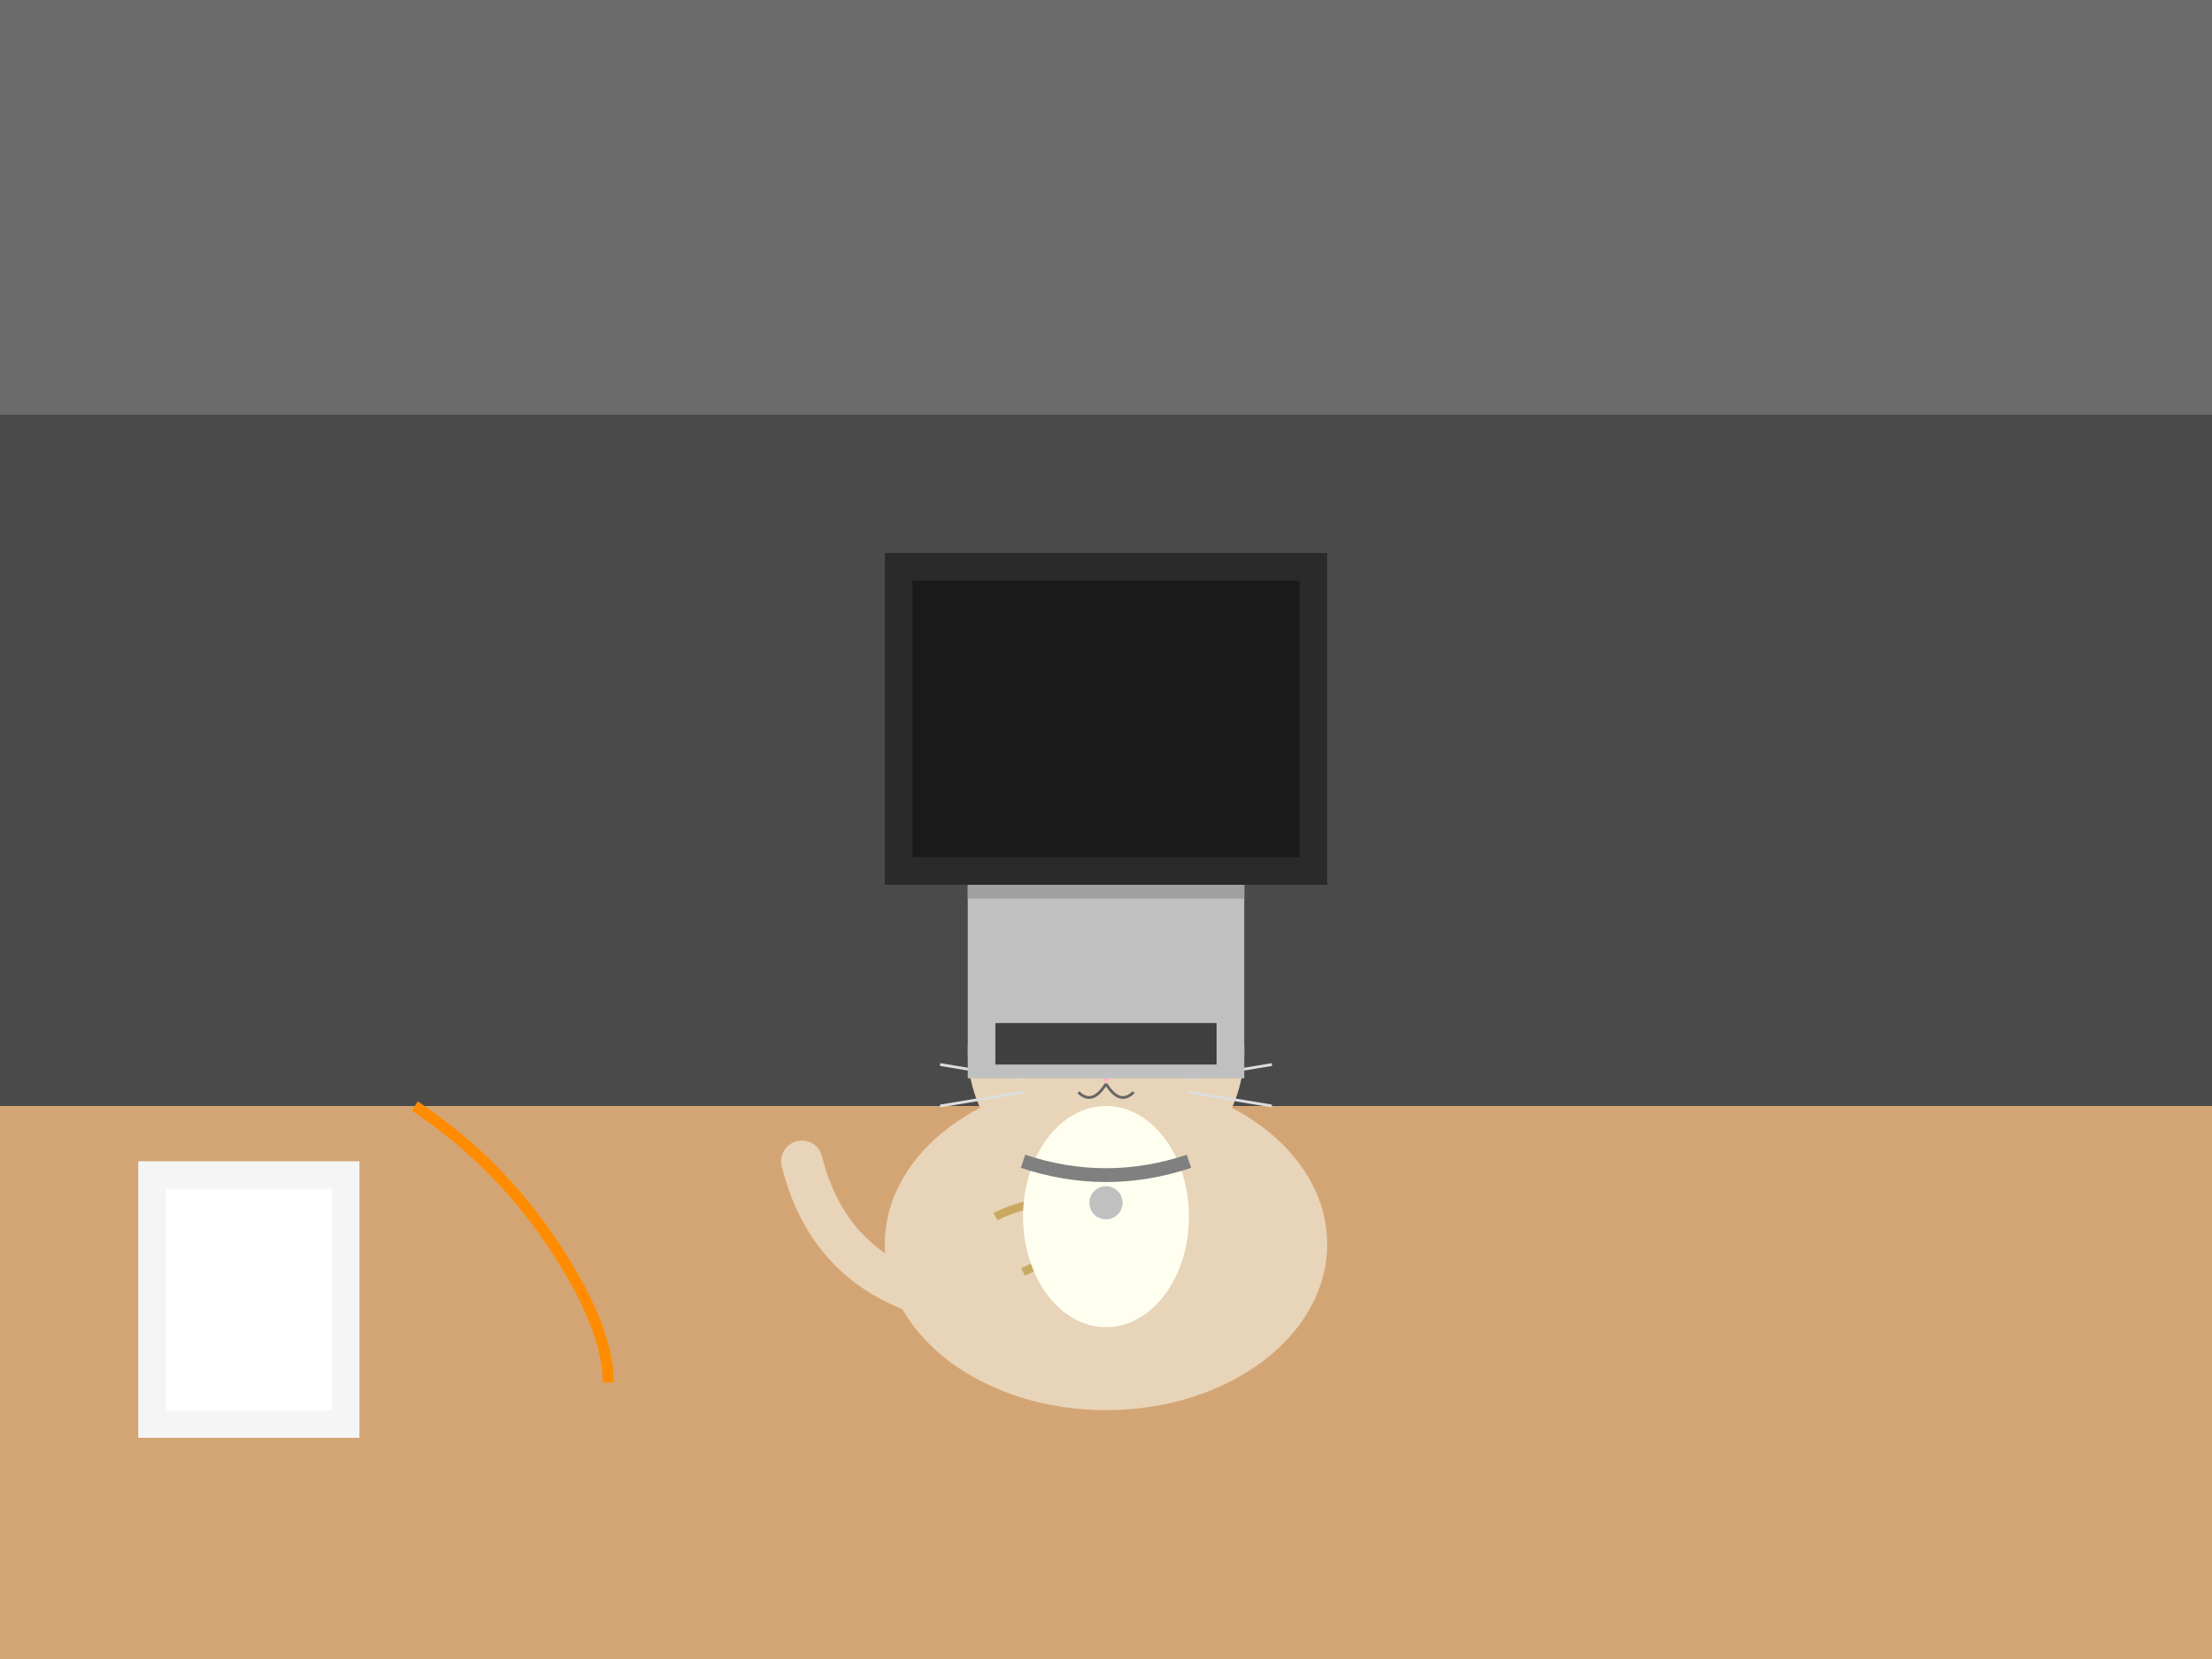
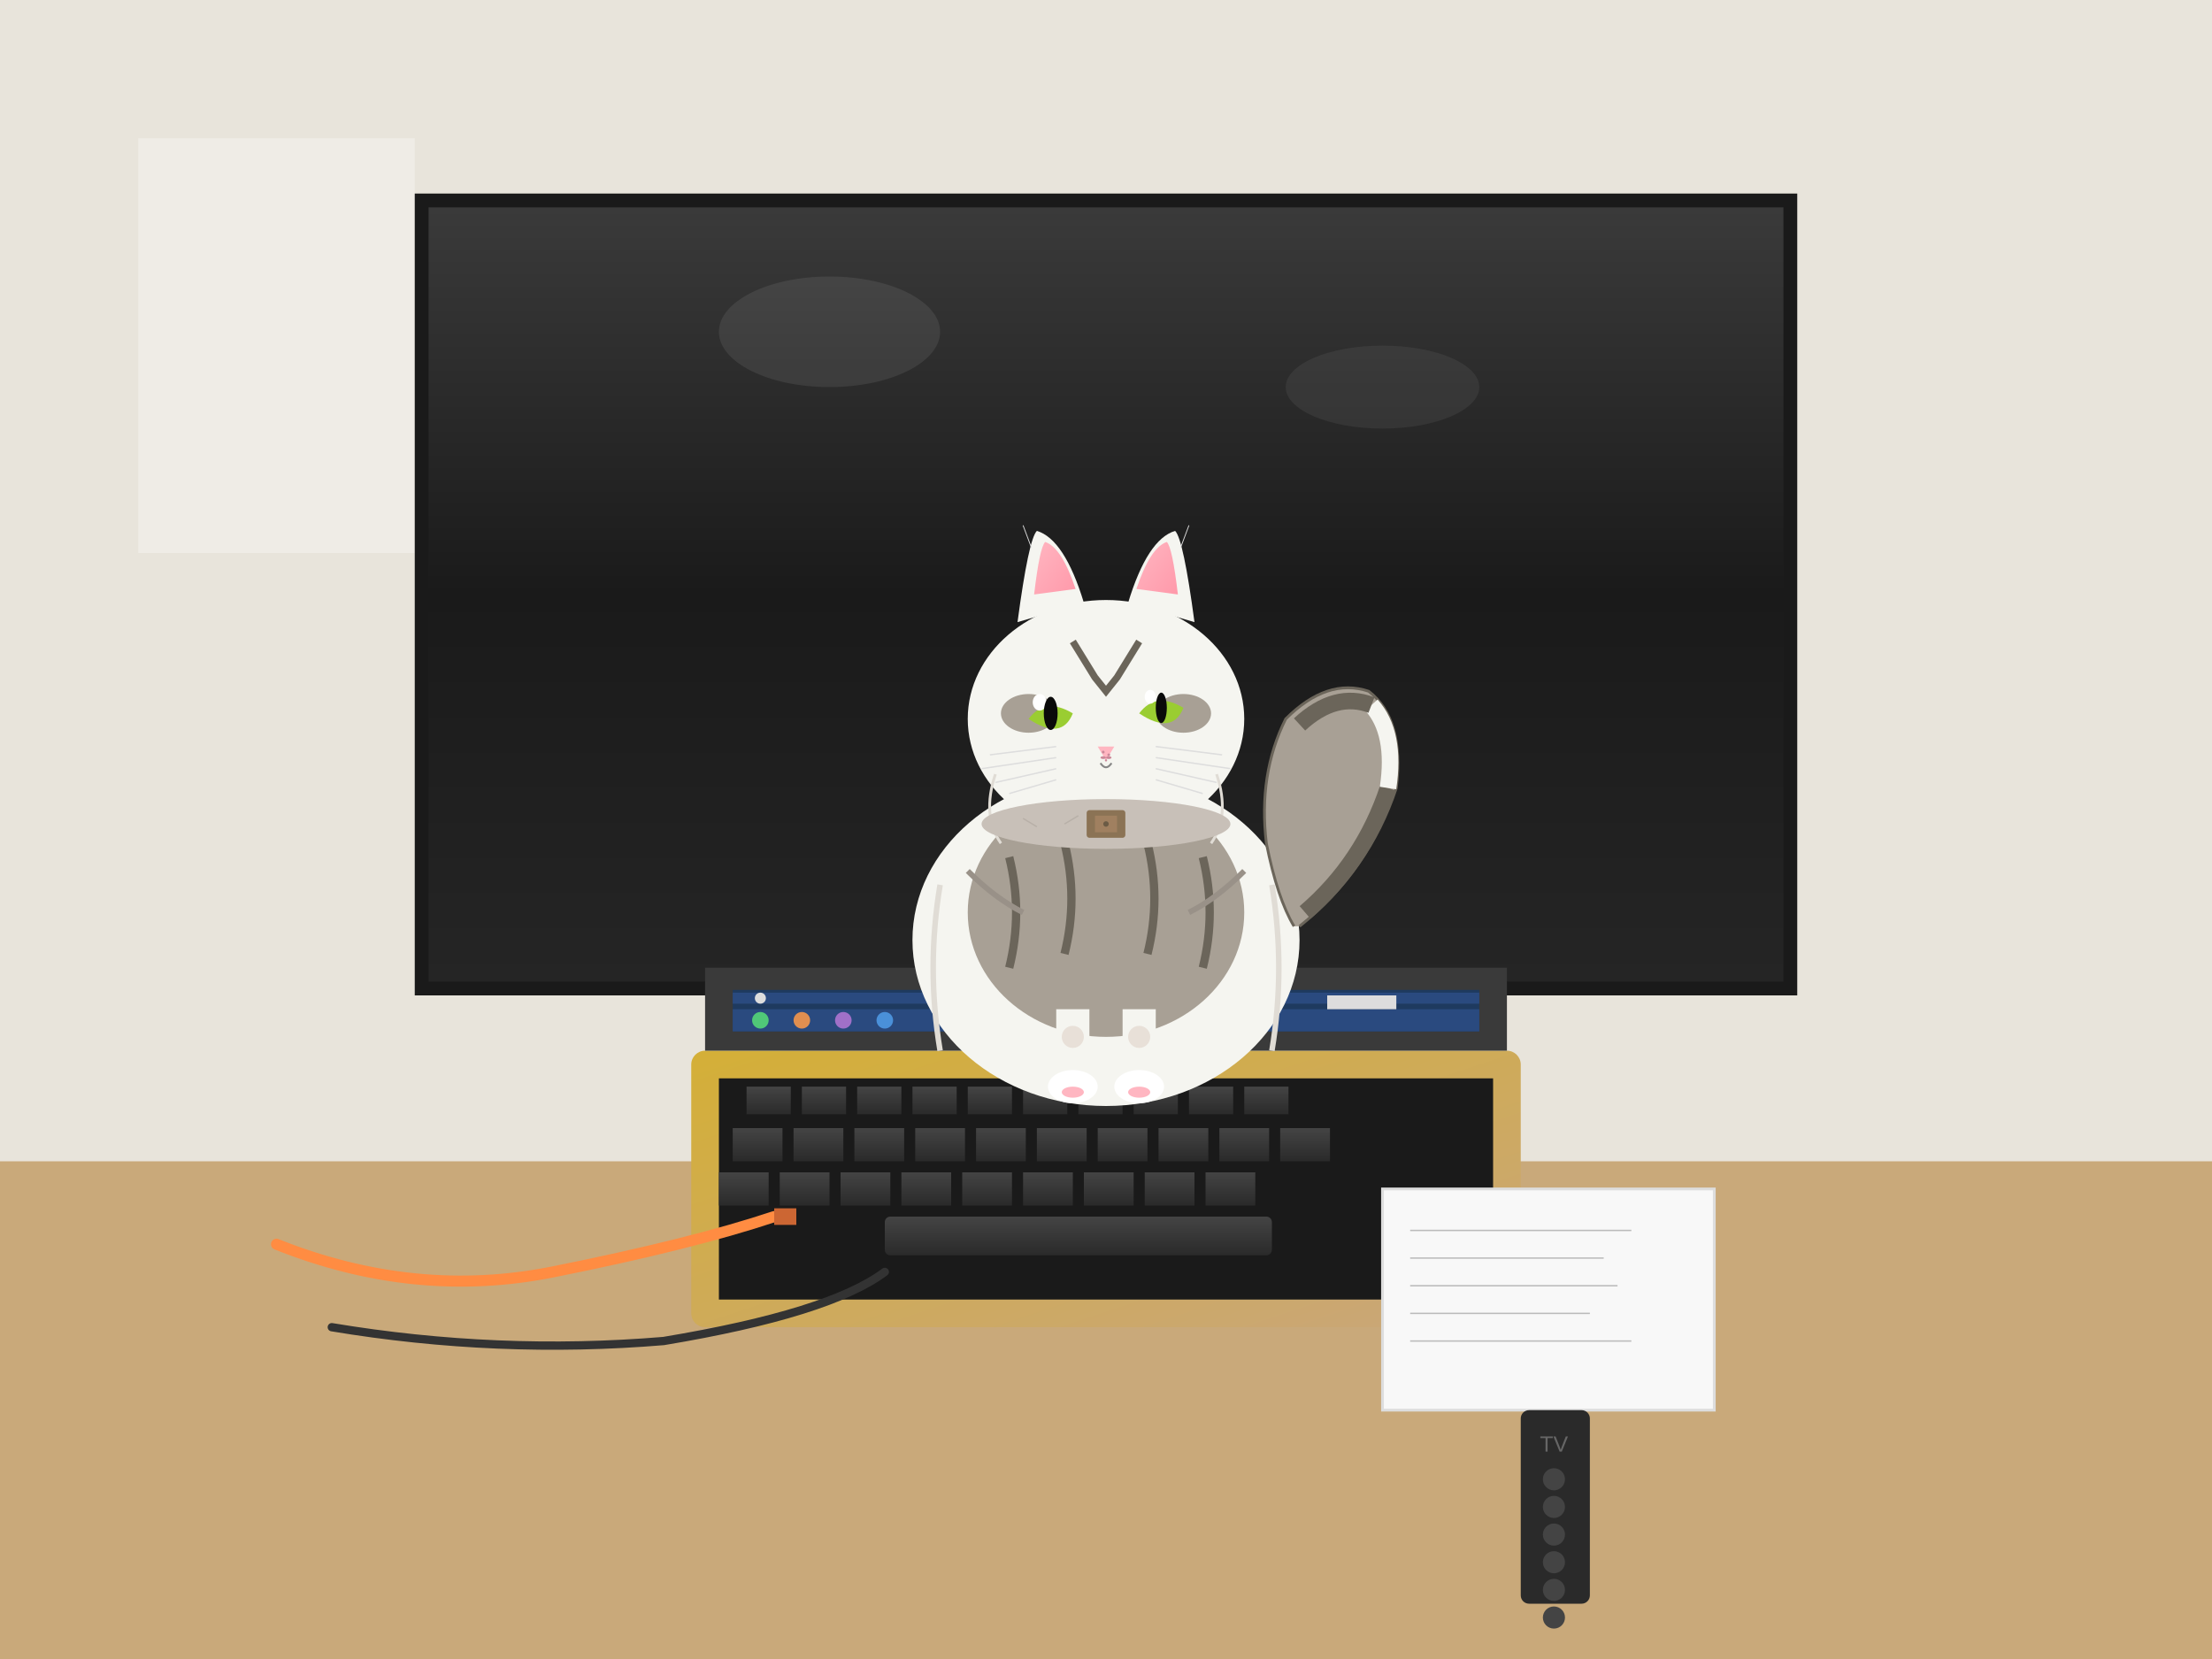
- <svg xmlns="http://www.w3.org/2000/svg" width="800" height="600">
-   <rect width="800" height="600" fill="#4a4a4a" />
-   <rect x="0" y="0" width="800" height="150" fill="#6b6b6b" />
-   <rect x="0" y="400" width="800" height="200" fill="#d4a574" />
-   <rect x="50" y="420" width="80" height="100" fill="#f5f5f5" />
-   <rect x="60" y="430" width="60" height="80" fill="#ffffff" />
-   <path d="M150,400 Q180,420 200,450 T220,500" stroke="#ff8c00" stroke-width="4" fill="none" />
-   <ellipse cx="400" cy="450" rx="80" ry="60" fill="#e8d4b8" />
-   <path d="M360,440 Q380,430 400,440" stroke="#c9a961" stroke-width="3" fill="none" />
-   <path d="M370,460 Q390,450 410,460" stroke="#c9a961" stroke-width="3" fill="none" />
-   <circle cx="400" cy="380" r="50" fill="#e8d4b8" />
-   <path d="M380,360 Q400,350 420,360" stroke="#c9a961" stroke-width="2" fill="none" />
-   <ellipse cx="400" cy="440" rx="30" ry="40" fill="#fffff0" />
-   <ellipse cx="385" cy="375" rx="6" ry="8" fill="#9acd32" />
-   <ellipse cx="415" cy="375" rx="6" ry="8" fill="#9acd32" />
-   <circle cx="385" cy="375" r="3" fill="#000" />
-   <circle cx="415" cy="375" r="3" fill="#000" />
-   <circle cx="383" cy="373" r="1.5" fill="#fff" />
-   <circle cx="413" cy="373" r="1.5" fill="#fff" />
-   <polygon points="360,340 370,310 390,335" fill="#e8d4b8" />
-   <polygon points="410,335 430,310 440,340" fill="#e8d4b8" />
-   <polygon points="365,335 372,320 385,333" fill="#ffb6c1" />
-   <polygon points="415,333 428,320 435,335" fill="#ffb6c1" />
-   <polygon points="395,385 405,385 400,392" fill="#ffb6c1" />
-   <path d="M400,392 Q395,400 390,395" stroke="#666" stroke-width="1" fill="none" />
-   <path d="M400,392 Q405,400 410,395" stroke="#666" stroke-width="1" fill="none" />
-   <line x1="370" y1="390" x2="340" y2="385" stroke="#ddd" stroke-width="1" />
-   <line x1="370" y1="395" x2="340" y2="400" stroke="#ddd" stroke-width="1" />
-   <line x1="430" y1="390" x2="460" y2="385" stroke="#ddd" stroke-width="1" />
-   <line x1="430" y1="395" x2="460" y2="400" stroke="#ddd" stroke-width="1" />
-   <path d="M370,420 Q400,430 430,420" stroke="#808080" stroke-width="5" fill="none" />
-   <circle cx="400" cy="435" r="6" fill="#c0c0c0" />
-   <rect x="350" y="320" width="100" height="70" fill="#c0c0c0" />
-   <rect x="350" y="320" width="100" height="5" fill="#a0a0a0" />
-   <rect x="360" y="370" width="80" height="15" fill="#404040" />
-   <rect x="320" y="200" width="160" height="120" fill="#2a2a2a" />
-   <rect x="330" y="210" width="140" height="100" fill="#1a1a1a" />
-   <path d="M340,470 Q300,460 290,420" stroke="#e8d4b8" stroke-width="15" fill="none" stroke-linecap="round" />
+ <svg xmlns="http://www.w3.org/2000/svg" width="800" height="600" viewBox="0 0 800 600">
+   <defs>
+     <linearGradient id="goldGradient" x1="0%" y1="0%" x2="100%" y2="100%">
+       <stop offset="0%" style="stop-color:#d4af37;stop-opacity:1" />
+       <stop offset="100%" style="stop-color:#c9a67b;stop-opacity:1" />
+     </linearGradient>
+     <linearGradient id="monitorGloss" x1="0%" y1="0%" x2="0%" y2="100%">
+       <stop offset="0%" style="stop-color:#3a3a3a;stop-opacity:1" />
+       <stop offset="50%" style="stop-color:#1a1a1a;stop-opacity:1" />
+       <stop offset="100%" style="stop-color:#252525;stop-opacity:1" />
+     </linearGradient>
+     <linearGradient id="earInner" x1="0%" y1="0%" x2="100%" y2="100%">
+       <stop offset="0%" style="stop-color:#ffb6c1;stop-opacity:1" />
+       <stop offset="100%" style="stop-color:#ff99aa;stop-opacity:1" />
+     </linearGradient>
+     <linearGradient id="keyBevel" x1="0%" y1="0%" x2="0%" y2="100%">
+       <stop offset="0%" style="stop-color:#444;stop-opacity:1" />
+       <stop offset="100%" style="stop-color:#2a2a2a;stop-opacity:1" />
+     </linearGradient>
+   </defs>
+   <rect width="800" height="600" fill="#e8e4db" />
+   <rect x="50" y="50" width="100" height="150" fill="rgba(255,255,255,0.3)" />
+   <rect x="150" y="70" width="500" height="290" fill="#1a1a1a" />
+   <rect x="155" y="75" width="490" height="280" fill="url(#monitorGloss)" />
+   <ellipse cx="300" cy="120" rx="40" ry="20" fill="rgba(255,255,255,0.08)" />
+   <ellipse cx="500" cy="140" rx="35" ry="15" fill="rgba(255,255,255,0.06)" />
+   <rect x="0" y="420" width="800" height="180" fill="#c9a97a" />
+   <rect x="250" y="380" width="300" height="100" fill="url(#goldGradient)" rx="5" />
+   <rect x="255" y="350" width="290" height="30" fill="#3a3a3a" />
+   <rect x="265" y="358" width="270" height="15" fill="#1e3a5f" />
+   <rect x="265" y="365" width="270" height="8" fill="#2a4a7f" />
+   <circle cx="275" cy="369" r="3" fill="#50c878" />
+   <circle cx="290" cy="369" r="3" fill="#e08e50" />
+   <circle cx="305" cy="369" r="3" fill="#a070c8" />
+   <circle cx="320" cy="369" r="3" fill="#4a90d9" />
+   <rect x="265" y="359" width="270" height="4" fill="#2a4a7f" />
+   <circle cx="275" cy="361" r="2" fill="#ddd" />
+   <rect x="480" y="360" width="25" height="5" fill="#ddd" />
+   <rect x="260" y="390" width="280" height="80" fill="#1a1a1a" />
+   <g>
+     <rect x="270" y="393" width="16" height="10" fill="url(#keyBevel)" />
+     <rect x="290" y="393" width="16" height="10" fill="url(#keyBevel)" />
+     <rect x="310" y="393" width="16" height="10" fill="url(#keyBevel)" />
+     <rect x="330" y="393" width="16" height="10" fill="url(#keyBevel)" />
+     <rect x="350" y="393" width="16" height="10" fill="url(#keyBevel)" />
+     <rect x="370" y="393" width="16" height="10" fill="url(#keyBevel)" />
+     <rect x="390" y="393" width="16" height="10" fill="url(#keyBevel)" />
+     <rect x="410" y="393" width="16" height="10" fill="url(#keyBevel)" />
+     <rect x="430" y="393" width="16" height="10" fill="url(#keyBevel)" />
+     <rect x="450" y="393" width="16" height="10" fill="url(#keyBevel)" />
+     <rect x="265" y="408" width="18" height="12" fill="url(#keyBevel)" />
+     <rect x="287" y="408" width="18" height="12" fill="url(#keyBevel)" />
+     <rect x="309" y="408" width="18" height="12" fill="url(#keyBevel)" />
+     <rect x="331" y="408" width="18" height="12" fill="url(#keyBevel)" />
+     <rect x="353" y="408" width="18" height="12" fill="url(#keyBevel)" />
+     <rect x="375" y="408" width="18" height="12" fill="url(#keyBevel)" />
+     <rect x="397" y="408" width="18" height="12" fill="url(#keyBevel)" />
+     <rect x="419" y="408" width="18" height="12" fill="url(#keyBevel)" />
+     <rect x="441" y="408" width="18" height="12" fill="url(#keyBevel)" />
+     <rect x="463" y="408" width="18" height="12" fill="url(#keyBevel)" />
+     <rect x="260" y="424" width="18" height="12" fill="url(#keyBevel)" />
+     <rect x="282" y="424" width="18" height="12" fill="url(#keyBevel)" />
+     <rect x="304" y="424" width="18" height="12" fill="url(#keyBevel)" />
+     <rect x="326" y="424" width="18" height="12" fill="url(#keyBevel)" />
+     <rect x="348" y="424" width="18" height="12" fill="url(#keyBevel)" />
+     <rect x="370" y="424" width="18" height="12" fill="url(#keyBevel)" />
+     <rect x="392" y="424" width="18" height="12" fill="url(#keyBevel)" />
+     <rect x="414" y="424" width="18" height="12" fill="url(#keyBevel)" />
+     <rect x="436" y="424" width="18" height="12" fill="url(#keyBevel)" />
+     <rect x="320" y="440" width="140" height="14" rx="2" fill="url(#keyBevel)" />
+   </g>
+   <ellipse cx="400" cy="340" rx="70" ry="60" fill="#f5f5f0" />
+   <path d="M 340 320 Q 335 350 340 380" stroke="#e0dcd5" stroke-width="2" fill="none" />
+   <path d="M 460 320 Q 465 350 460 380" stroke="#e0dcd5" stroke-width="2" fill="none" />
+   <ellipse cx="400" cy="330" rx="50" ry="45" fill="#a8a095" />
+   <path d="M 365 310 Q 370 330 365 350" stroke="#6b655a" stroke-width="3" fill="none" />
+   <path d="M 385 305 Q 390 325 385 345" stroke="#6b655a" stroke-width="3" fill="none" />
+   <path d="M 415 305 Q 420 325 415 345" stroke="#6b655a" stroke-width="3" fill="none" />
+   <path d="M 435 310 Q 440 330 435 350" stroke="#6b655a" stroke-width="3" fill="none" />
+   <path d="M 350 315 Q 360 325 370 330" stroke="#999188" stroke-width="2" fill="none" />
+   <path d="M 450 315 Q 440 325 430 330" stroke="#999188" stroke-width="2" fill="none" />
+   <ellipse cx="400" cy="260" rx="50" ry="43" fill="#f5f5f0" />
+   <path d="M 360 280 Q 355 295 362 305" stroke="#e0dcd5" stroke-width="1" fill="none" />
+   <path d="M 440 280 Q 445 295 438 305" stroke="#e0dcd5" stroke-width="1" fill="none" />
+   <path d="M 388 232 L 396 245 L 400 250 L 404 245 L 412 232" stroke="#6b655a" stroke-width="2.5" fill="none" />
+   <ellipse cx="372" cy="258" rx="10" ry="7" fill="#a8a095" />
+   <ellipse cx="428" cy="258" rx="10" ry="7" fill="#a8a095" />
+   <path d="M 368 225 Q 372 195 375 192 Q 385 195 392 218 Z" fill="#f5f5f0" />
+   <path d="M 374 215 Q 376 198 378 196 Q 384 198 389 213 Z" fill="url(#earInner)" />
+   <path d="M 432 225 Q 428 195 425 192 Q 415 195 408 218 Z" fill="#f5f5f0" />
+   <path d="M 426 215 Q 424 198 422 196 Q 416 198 411 213 Z" fill="url(#earInner)" />
+   <line x1="373" y1="198" x2="370" y2="190" stroke="#ddd" stroke-width="0.3" />
+   <line x1="427" y1="198" x2="430" y2="190" stroke="#ddd" stroke-width="0.3" />
+   <path d="M 372 260 Q 378 252 388 258 Q 384 268 372 260 Z" fill="#9acd32" />
+   <path d="M 412 258 Q 418 250 428 256 Q 424 266 412 258 Z" fill="#9acd32" />
+   <ellipse cx="376" cy="254" rx="2.5" ry="3" fill="#fff" />
+   <ellipse cx="416" cy="252" rx="2" ry="2.5" fill="#fff" />
+   <ellipse cx="380" cy="258" rx="2.5" ry="6" fill="#0a0a0a" />
+   <ellipse cx="420" cy="256" rx="2" ry="5.5" fill="#0a0a0a" />
+   <polygon points="397,270 403,270 400,275" fill="#ffb6c1" />
+   <circle cx="399" cy="272" r="0.5" fill="#cc8899" />
+   <circle cx="401" cy="273" r="0.5" fill="#cc8899" />
+   <circle cx="400" cy="275" r="0.4" fill="#cc8899" />
+   <ellipse cx="399" cy="274" rx="1" ry="0.5" fill="#cc8899" />
+   <ellipse cx="401" cy="274" rx="1" ry="0.5" fill="#cc8899" />
+   <path d="M 398 276 Q 400 279 402 276" stroke="#888" stroke-width="0.7" fill="none" />
+   <line x1="382" y1="270" x2="358" y2="273" stroke="#ddd" stroke-width="0.5" />
+   <line x1="382" y1="274" x2="355" y2="278" stroke="#ddd" stroke-width="0.5" />
+   <line x1="382" y1="278" x2="360" y2="283" stroke="#ddd" stroke-width="0.5" />
+   <line x1="382" y1="282" x2="365" y2="287" stroke="#ddd" stroke-width="0.5" />
+   <line x1="418" y1="270" x2="442" y2="273" stroke="#ddd" stroke-width="0.5" />
+   <line x1="418" y1="274" x2="445" y2="278" stroke="#ddd" stroke-width="0.5" />
+   <line x1="418" y1="278" x2="440" y2="283" stroke="#ddd" stroke-width="0.5" />
+   <line x1="418" y1="282" x2="435" y2="287" stroke="#ddd" stroke-width="0.5" />
+   <ellipse cx="400" cy="298" rx="45" ry="9" fill="#c8c0b8" />
+   <line x1="370" y1="296" x2="375" y2="299" stroke="#b8b0a8" stroke-width="0.5" />
+   <line x1="385" y1="298" x2="390" y2="295" stroke="#b8b0a8" stroke-width="0.5" />
+   <rect x="393" y="293" width="14" height="10" fill="#8b7355" rx="1" />
+   <rect x="396" y="295" width="8" height="6" fill="#a08060" />
+   <circle cx="400" cy="298" r="1" fill="#6b5b45" />
+   <rect x="382" y="365" width="12" height="32" fill="#f5f5f0" />
+   <rect x="406" y="365" width="12" height="32" fill="#f5f5f0" />
+   <circle cx="388" cy="375" r="4" fill="#e8e0d8" />
+   <circle cx="412" cy="375" r="4" fill="#e8e0d8" />
+   <ellipse cx="388" cy="393" rx="9" ry="6" fill="#fff" />
+   <ellipse cx="412" cy="393" rx="9" ry="6" fill="#fff" />
+   <ellipse cx="388" cy="395" rx="4" ry="2" fill="#ffb6c1" />
+   <ellipse cx="412" cy="395" rx="4" ry="2" fill="#ffb6c1" />
+   <path d="M 470 335 Q 495 315 505 285 Q 508 260 495 250 Q 480 245 465 260 Q 455 280 458 305 Q 462 325 468 335" fill="#a8a095" stroke="#6b655a" stroke-width="1" />
+   <path d="M 472 330 Q 493 312 502 285" stroke="#6b655a" stroke-width="6" fill="none" />
+   <path d="M 502 285 Q 505 265 496 255" stroke="#f5f5f0" stroke-width="6" fill="none" />
+   <path d="M 496 255 Q 483 250 470 262" stroke="#6b655a" stroke-width="6" fill="none" />
+   <path d="M 100 450 Q 150 470 200 460 Q 250 450 280 440" stroke="#ff8c42" stroke-width="4" fill="none" stroke-linecap="round" />
+   <rect x="280" y="437" width="8" height="6" fill="#cc6633" />
+   <path d="M 120 480 Q 180 490 240 485 Q 300 475 320 460" stroke="#333" stroke-width="3" fill="none" stroke-linecap="round" />
+   <rect x="500" y="430" width="120" height="80" fill="#f8f8f8" stroke="#ddd" stroke-width="1" />
+   <line x1="510" y1="445" x2="590" y2="445" stroke="#bbb" stroke-width="0.5" />
+   <line x1="510" y1="455" x2="580" y2="455" stroke="#bbb" stroke-width="0.5" />
+   <line x1="510" y1="465" x2="585" y2="465" stroke="#bbb" stroke-width="0.5" />
+   <line x1="510" y1="475" x2="575" y2="475" stroke="#bbb" stroke-width="0.5" />
+   <line x1="510" y1="485" x2="590" y2="485" stroke="#bbb" stroke-width="0.5" />
+   <rect x="550" y="510" width="25" height="70" rx="3" fill="#2a2a2a" />
+   <text x="562" y="525" font-family="Arial" font-size="8" fill="#666" text-anchor="middle">TV</text>
+   <circle cx="562" cy="535" r="4" fill="#444" />
+   <circle cx="562" cy="545" r="4" fill="#444" />
+   <circle cx="562" cy="555" r="4" fill="#444" />
+   <circle cx="562" cy="565" r="4" fill="#444" />
+   <circle cx="562" cy="575" r="4" fill="#444" />
+   <circle cx="562" cy="585" r="4" fill="#444" />
</svg>
